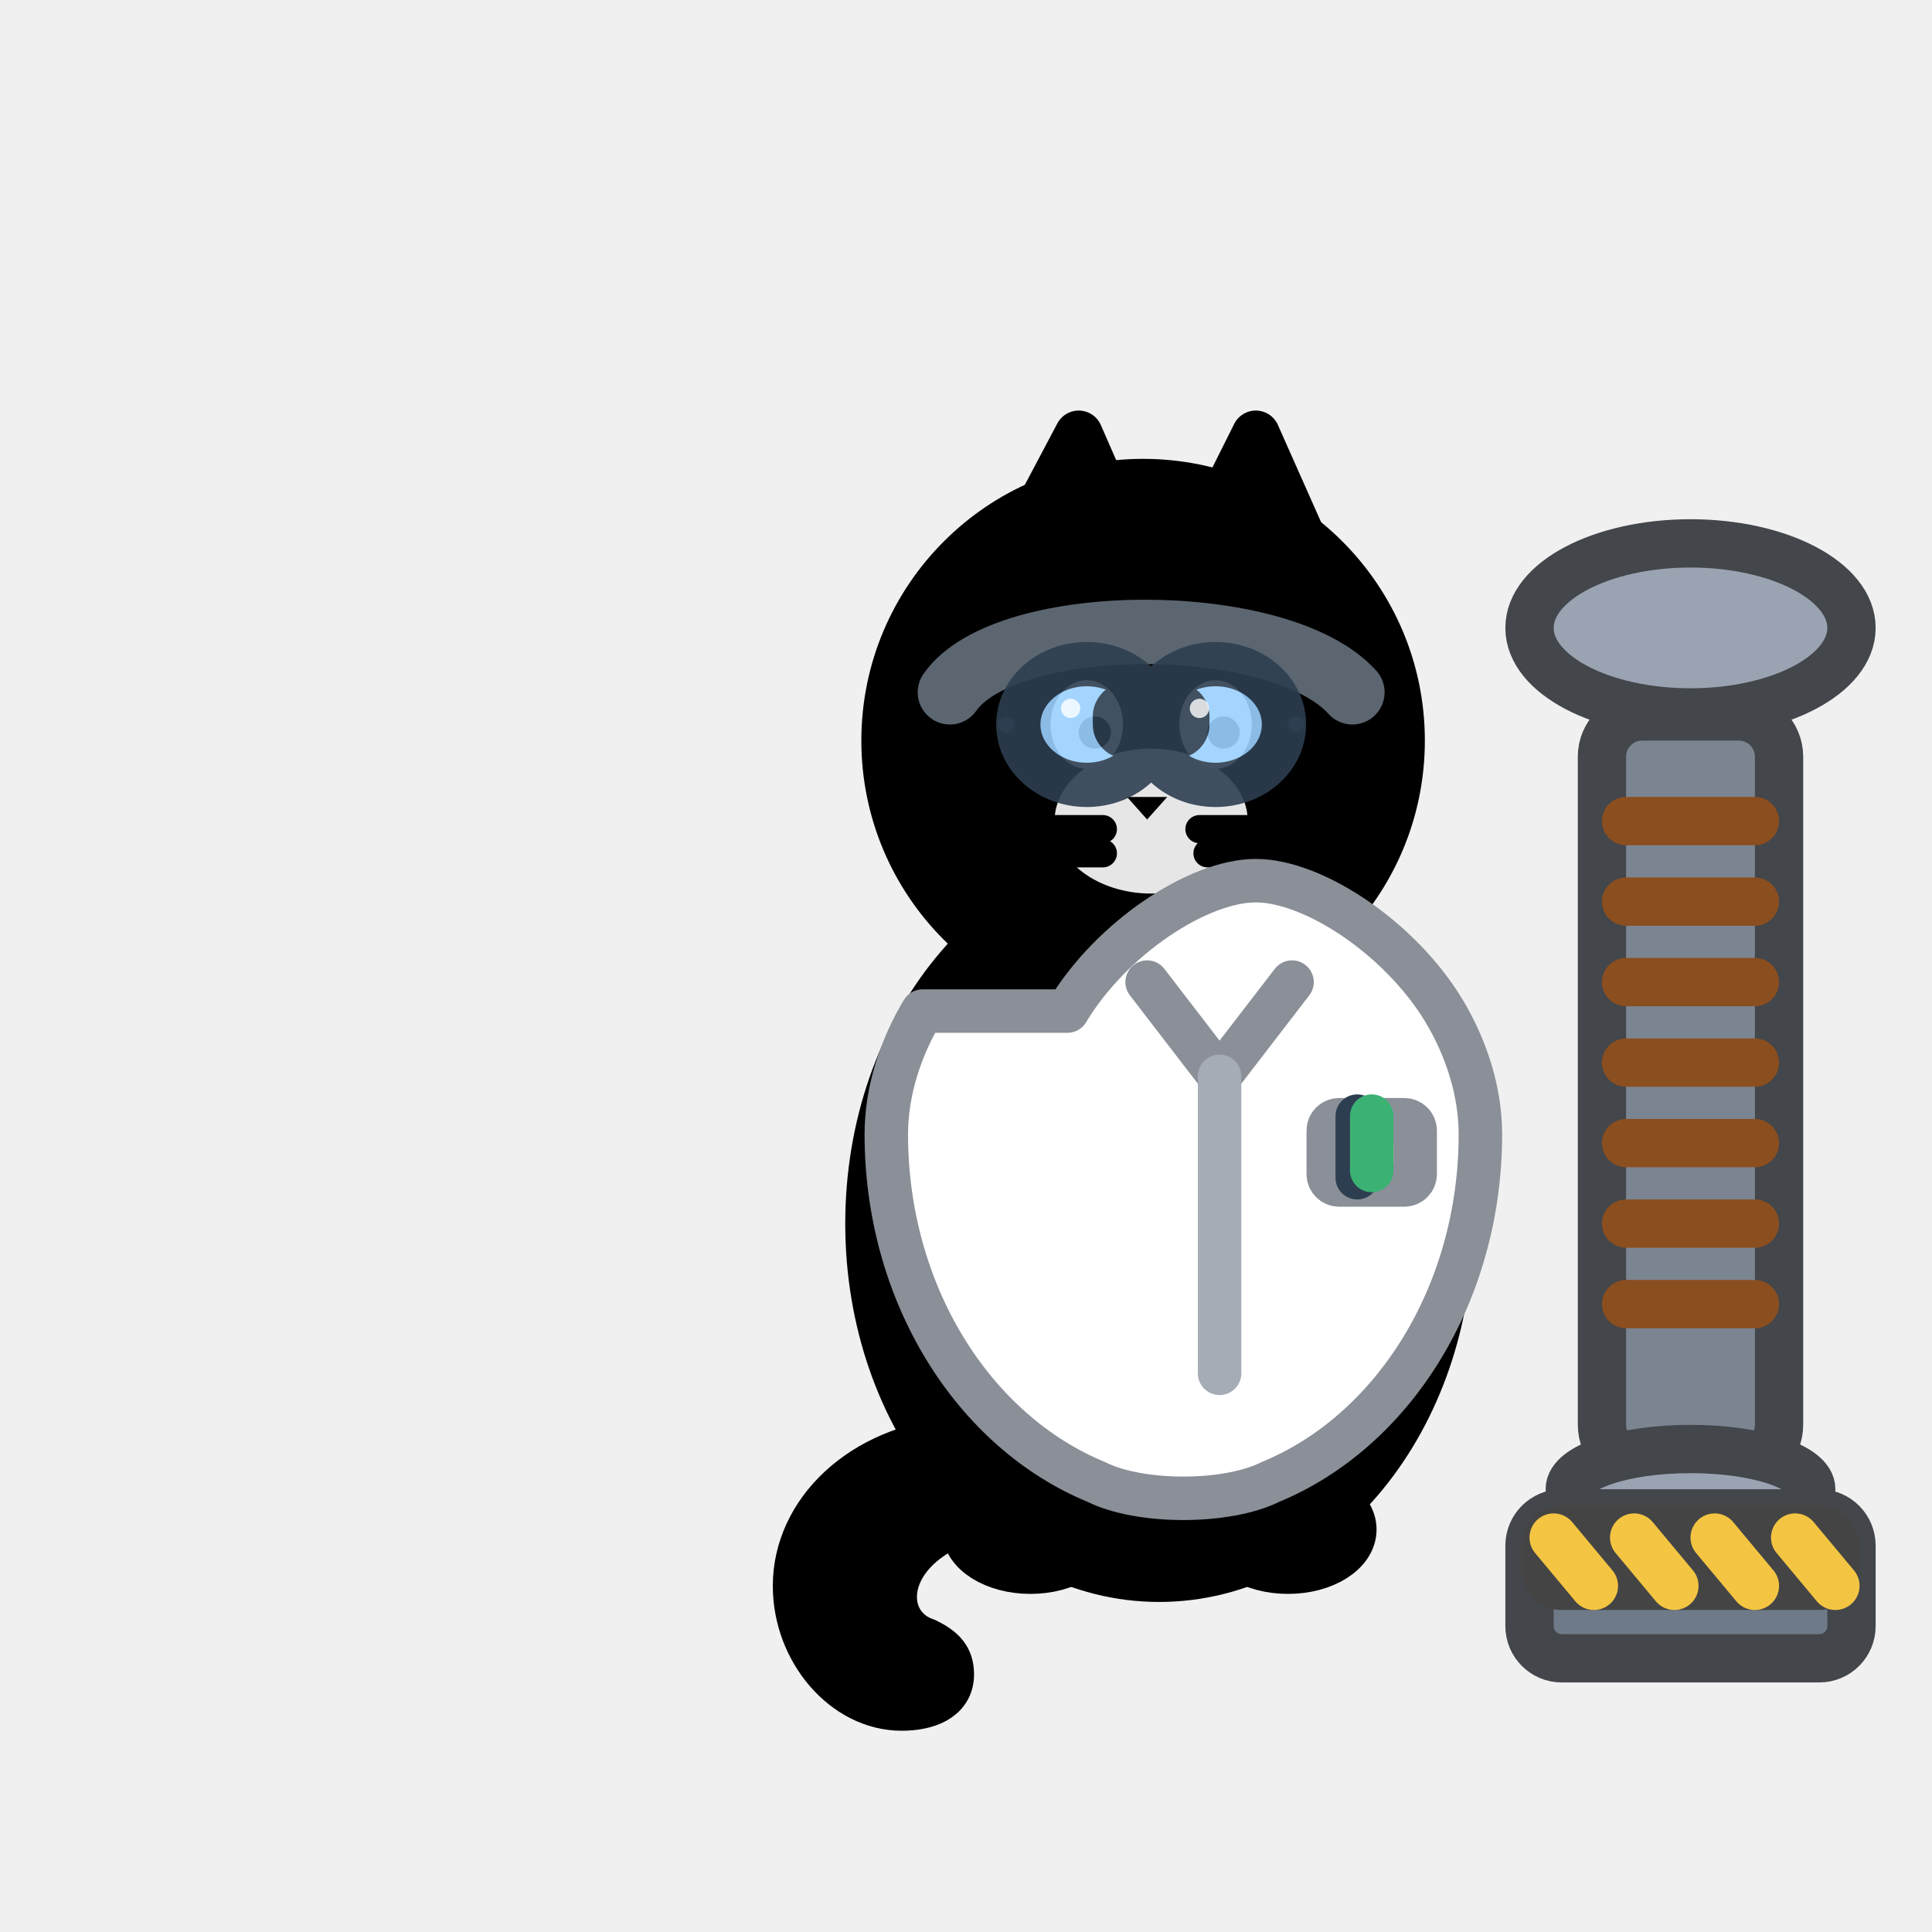
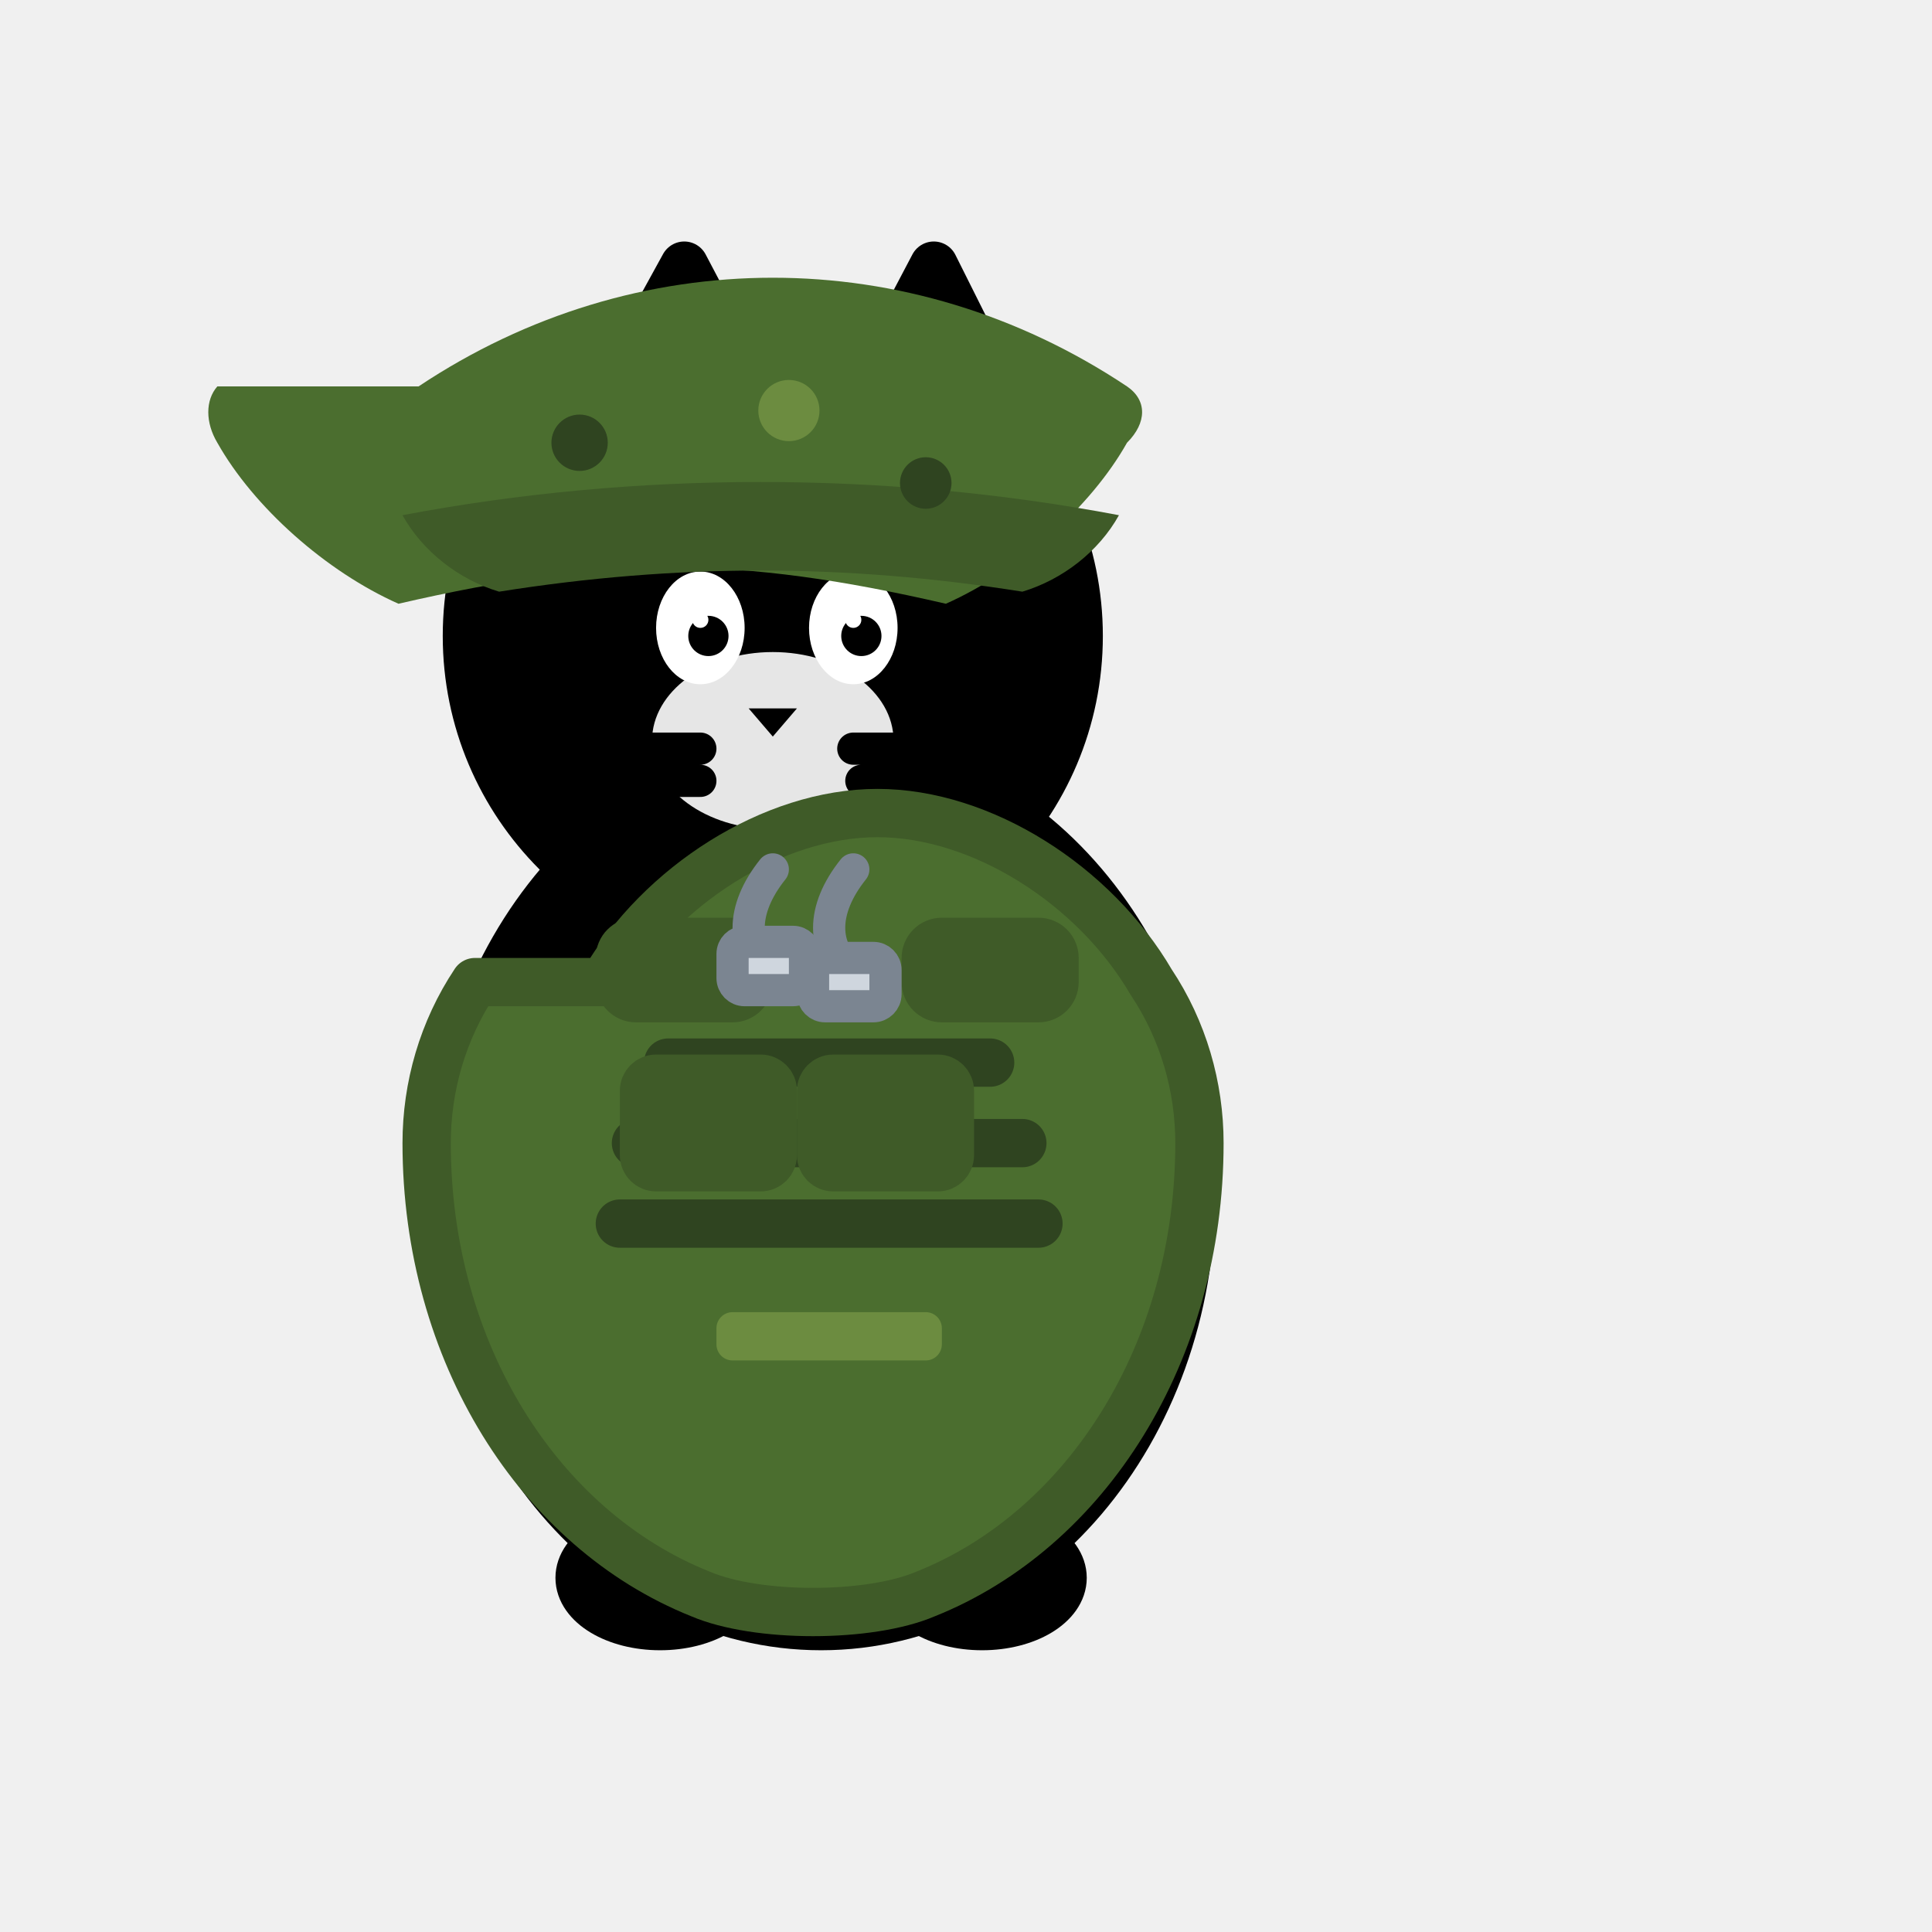
- <svg xmlns="http://www.w3.org/2000/svg" width="24" height="24" viewBox="0 0 24 24" role="img" aria-labelledby="title" data-emitter-center="21,7.8" data-emitter-rx="2" data-emitter-ry="1.05">
-   <g id="kitten" transform="translate(-1.2,0)">
-     <g fill="currentColor" stroke="currentColor" stroke-width=".6" stroke-linejoin="round" stroke-linecap="round">
-       <path d="M13.1 17.9c-1.2.1-2 .9-2 1.8 0 .8.6 1.5 1.3 1.5.3 0 .6-.1.6-.4 0-.2-.1-.3-.3-.4-.6-.2-.6-1.1.4-1.5" />
-       <ellipse cx="15.6" cy="15.2" rx="3.6" ry="4.4" />
-       <ellipse cx="14.0" cy="19.0" rx=".8" ry=".5" />
-       <ellipse cx="17.2" cy="19.0" rx=".8" ry=".5" />
-       <circle cx="15.4" cy="9.2" r="3.2" />
-       <path d="M13.7 7.1 14.6 5.4 15.3 7.0Z" />
-       <path d="M16.0 7.0 16.8 5.4 17.6 7.2Z" />
-       <g stroke="none">
-         <ellipse cx="14.7" cy="9.0" rx=".45" ry=".55" fill="#fff" />
-         <ellipse cx="16.3" cy="9.0" rx=".45" ry=".55" fill="#fff" />
-         <circle cx="14.8" cy="9.1" r=".2" fill="currentColor" />
-         <circle cx="16.4" cy="9.1" r=".2" fill="currentColor" />
-       </g>
-       <ellipse cx="15.5" cy="10.2" rx="1.2" ry=".9" fill="#fff" stroke="none" opacity=".9" />
-       <path d="M15.2 9.9h.5l-.25.28Z" fill="currentColor" stroke="none" />
-       <path d="M13.7 10.3h1.2M16.1 10.3h1.2M13.8 10.6h1.1M16.2 10.6h1.1" stroke-width=".35" fill="none" />
+ <svg xmlns="http://www.w3.org/2000/svg" width="24" height="24" viewBox="0 0 24 24" role="img" aria-labelledby="title" data-shoulder-pivot="11.3,11.2">
+   <g id="soldierCat" fill="currentColor" stroke="currentColor" stroke-width=".6" stroke-linejoin="round" stroke-linecap="round">
+     <path d="M8.9 19.2              C 7.2 17.6 7.9 15.3 9.9 14.5                12.0 13.7 13.7 15.3 13.1 17.1                12.7 18.2 11.6 18.9 10.6 18.6" fill="none" stroke="currentColor" stroke-width="1.2" />
+     <ellipse cx="10.2" cy="14.8" rx="4.6" ry="5.4" />
+     <ellipse cx="8.2" cy="19.6" rx="1.0" ry=".6" />
+     <ellipse cx="12.2" cy="19.6" rx="1.0" ry=".6" />
+     <circle cx="9.6" cy="7.9" r="3.8" />
+     <path d="M7.4 5.3 8.5 3.3 9.5 5.2Z" />
+     <path d="M10.6 5.2 11.6 3.3 12.6 5.3Z" />
+     <g stroke="none">
+       <ellipse cx="8.7" cy="7.8" rx=".55" ry=".7" fill="#fff" />
+       <ellipse cx="10.6" cy="7.8" rx=".55" ry=".7" fill="#fff" />
+       <circle cx="8.8" cy="7.9" r=".25" fill="currentColor" />
+       <circle cx="10.7" cy="7.9" r=".25" fill="currentColor" />
+       <circle cx="8.7" cy="7.7" r=".1" fill="#fff" />
+       <circle cx="10.6" cy="7.7" r=".1" fill="#fff" />
    </g>
-     <g stroke-linecap="round" stroke-linejoin="round">
-       <path d="M13.0 8.6c.7-1.0 4.1-1.0 5.0 0" fill="none" stroke="#5c6670" stroke-width=".8" />
-       <g fill="#9ad0ff" stroke="#2c3e50" stroke-width=".55" opacity=".9">
-         <ellipse cx="14.7" cy="9.0" rx=".85" ry=".75" />
-         <ellipse cx="16.3" cy="9.0" rx=".85" ry=".75" />
-         <rect x="15.05" y="8.75" width=".9" height=".4" rx=".15" />
-       </g>
-       <circle cx="14.5" cy="8.8" r=".12" fill="#fff" opacity=".8" />
-       <circle cx="16.1" cy="8.8" r=".12" fill="#fff" opacity=".8" />
-       <circle cx="13.7" cy="9.0" r=".1" fill="#2c3e50" />
-       <circle cx="17.3" cy="9.0" r=".1" fill="#2c3e50" />
-     </g>
-     <g fill="#ffffff" stroke="#8a8f98" stroke-width=".6" stroke-linejoin="round" stroke-linecap="round" transform="translate(15,14) scale(0.9) translate(-15,-14) translate(1.4,0.4)">
-       <path d="M13.0 12.0c.6-1.0 1.8-1.8 2.6-1.8s2.0.8 2.6 1.8c.3.5.5 1.1.5 1.7 0 2.2-1.2 4.1-2.9 4.8-.6.3-1.8.3-2.4 0-1.7-.7-2.9-2.6-2.9-4.8 0-.6.2-1.2.5-1.7Z" />
-       <path d="M14.1 11.6l1.0 1.3 1.0-1.3" fill="none" />
-       <path d="M15.1 12.9v4.1" stroke="#a5acb6" />
-       <circle cx="15.1" cy="13.8" r=".13" fill="#a5acb6" stroke="none" />
-       <circle cx="15.1" cy="15.0" r=".13" fill="#a5acb6" stroke="none" />
-       <circle cx="15.1" cy="16.2" r=".13" fill="#a5acb6" stroke="none" />
-       <rect x="16.6" y="13.5" width="1.2" height=".9" rx=".15" />
-       <path d="M17.0 13.45v.85" stroke="#2c3e50" />
-       <path d="M17.2 13.45v.75" stroke="#3bb273" />
-     </g>
+     <ellipse cx="9.6" cy="9.2" rx="1.5" ry="1.1" fill="#fff" stroke="none" opacity=".9" />
+     <path d="M9.3 8.8h.6l-.3.35Z" fill="currentColor" stroke="none" />
+     <path d="M7.2 9.3h1.5M10.6 9.3h1.5M7.3 9.7h1.4M10.7 9.7h1.4" fill="none" stroke="currentColor" stroke-width=".4" />
  </g>
-   <g stroke="#43464a" stroke-linejoin="round" stroke-linecap="round" stroke-width=".6">
-     <ellipse cx="21" cy="7.8" rx="2" ry="1.05" fill="#9aa3b1" />
-     <rect x="19.9" y="8.9" width="2.2" height="9.3" rx=".5" fill="#7b8591" />
-     <g stroke="#8b4e1f">
-       <path d="M20.2 10.2h1.6" />
-       <path d="M20.2 11.2h1.6" />
-       <path d="M20.2 12.2h1.6" />
-       <path d="M20.2 13.2h1.6" />
-       <path d="M20.2 14.2h1.6" />
-       <path d="M20.2 15.2h1.6" />
-       <path d="M20.2 16.2h1.6" />
-     </g>
-     <ellipse cx="21" cy="18.5" rx="1.5" ry=".5" fill="#9aa3b1" />
-     <rect x="19" y="18.8" width="4" height="1.8" rx=".4" fill="#6f7a88" />
-     <rect x="19.2" y="19.0" width="3.6" height=".7" rx=".2" fill="#444" stroke="#444" />
-     <path d="M19.3 19.1l.5.6m.5-.6l.5.6m.5-.6l.5.6m.5-.6l.5.6" stroke="#f4c542" />
+   <g id="helmet" stroke="none">
+     <path d="M5.2 4.8c2.7-1.8 6.1-1.8 8.8 0 .25.17.25.45 0 .7-.45.8-1.35 1.6-2.25 2.0-2.6-.6-4.2-.6-6.8 0-.9-.4-1.8-1.2-2.25-2.0-.15-.25-.15-.53 0-.7Z" fill="#4b6e2f" />
+     <path d="M5.0 6.4c2.9-.55 6.0-.55 8.9 0-.25.45-.7.8-1.2.95-2.2-.35-4.3-.35-6.5 0-.5-.15-.95-.5-1.2-.95Z" fill="#3f5b28" />
+     <circle cx="7.2" cy="5.5" r=".35" fill="#2f4420" />
+     <circle cx="9.8" cy="5.1" r=".38" fill="#6c8c40" />
+     <circle cx="11.5" cy="6.0" r=".32" fill="#2f4420" />
+   </g>
+   <g id="vest" transform="translate(0.7,0.2)" stroke="#3f5b28" stroke-width=".6" stroke-linejoin="round" stroke-linecap="round">
+     <path d="M6.8 12.0c.7-1.2 2.1-2.1 3.4-2.1s2.7.9 3.4 2.1c.4.6.6 1.3.6 2 0 2.6-1.4 4.8-3.4 5.6-.7.3-2.1.3-2.8 0-2-.8-3.4-3-3.4-5.6 0-.7.2-1.4.6-2Z" fill="#4b6e2f" />
+     <path d="M7.6 13.0h4.0M7.2 14.0h4.8M7.0 15.0h5.2" stroke="#2f4420" />
+     <rect x="7.3" y="13.2" width="1.6" height="1.1" rx=".15" fill="#3f5b28" />
+     <rect x="9.5" y="13.2" width="1.6" height="1.1" rx=".15" fill="#3f5b28" />
+     <rect x="7.0" y="11.5" width="1.6" height=".7" rx=".2" fill="#3f5b28" />
+     <rect x="10.8" y="11.5" width="1.6" height=".7" rx=".2" fill="#3f5b28" />
+     <rect x="8.2" y="16.1" width="2.8" height=".6" rx=".2" fill="#6c8c40" stroke="none" />
+   </g>
+   <g id="dogTags" stroke="#7b8591" stroke-width=".4" fill="#cfd6de" stroke-linecap="round">
+     <path d="M9.6 10.8c-.4.5-.4 1.0 0 1.3" fill="none" />
+     <path d="M10.6 10.8c-.4.5-.4 1.0 0 1.3" fill="none" />
+     <rect x="9.1" y="11.7" width=".9" height=".6" rx=".15" />
+     <rect x="10.1" y="11.9" width=".9" height=".6" rx=".15" />
  </g>
  <g opacity="0">
-     <circle id="emitterCenter" cx="21" cy="7.8" r="0.01" />
+     <circle id="shoulderPivot" cx="11.3" cy="11.2" r="0.01" />
  </g>
</svg>
